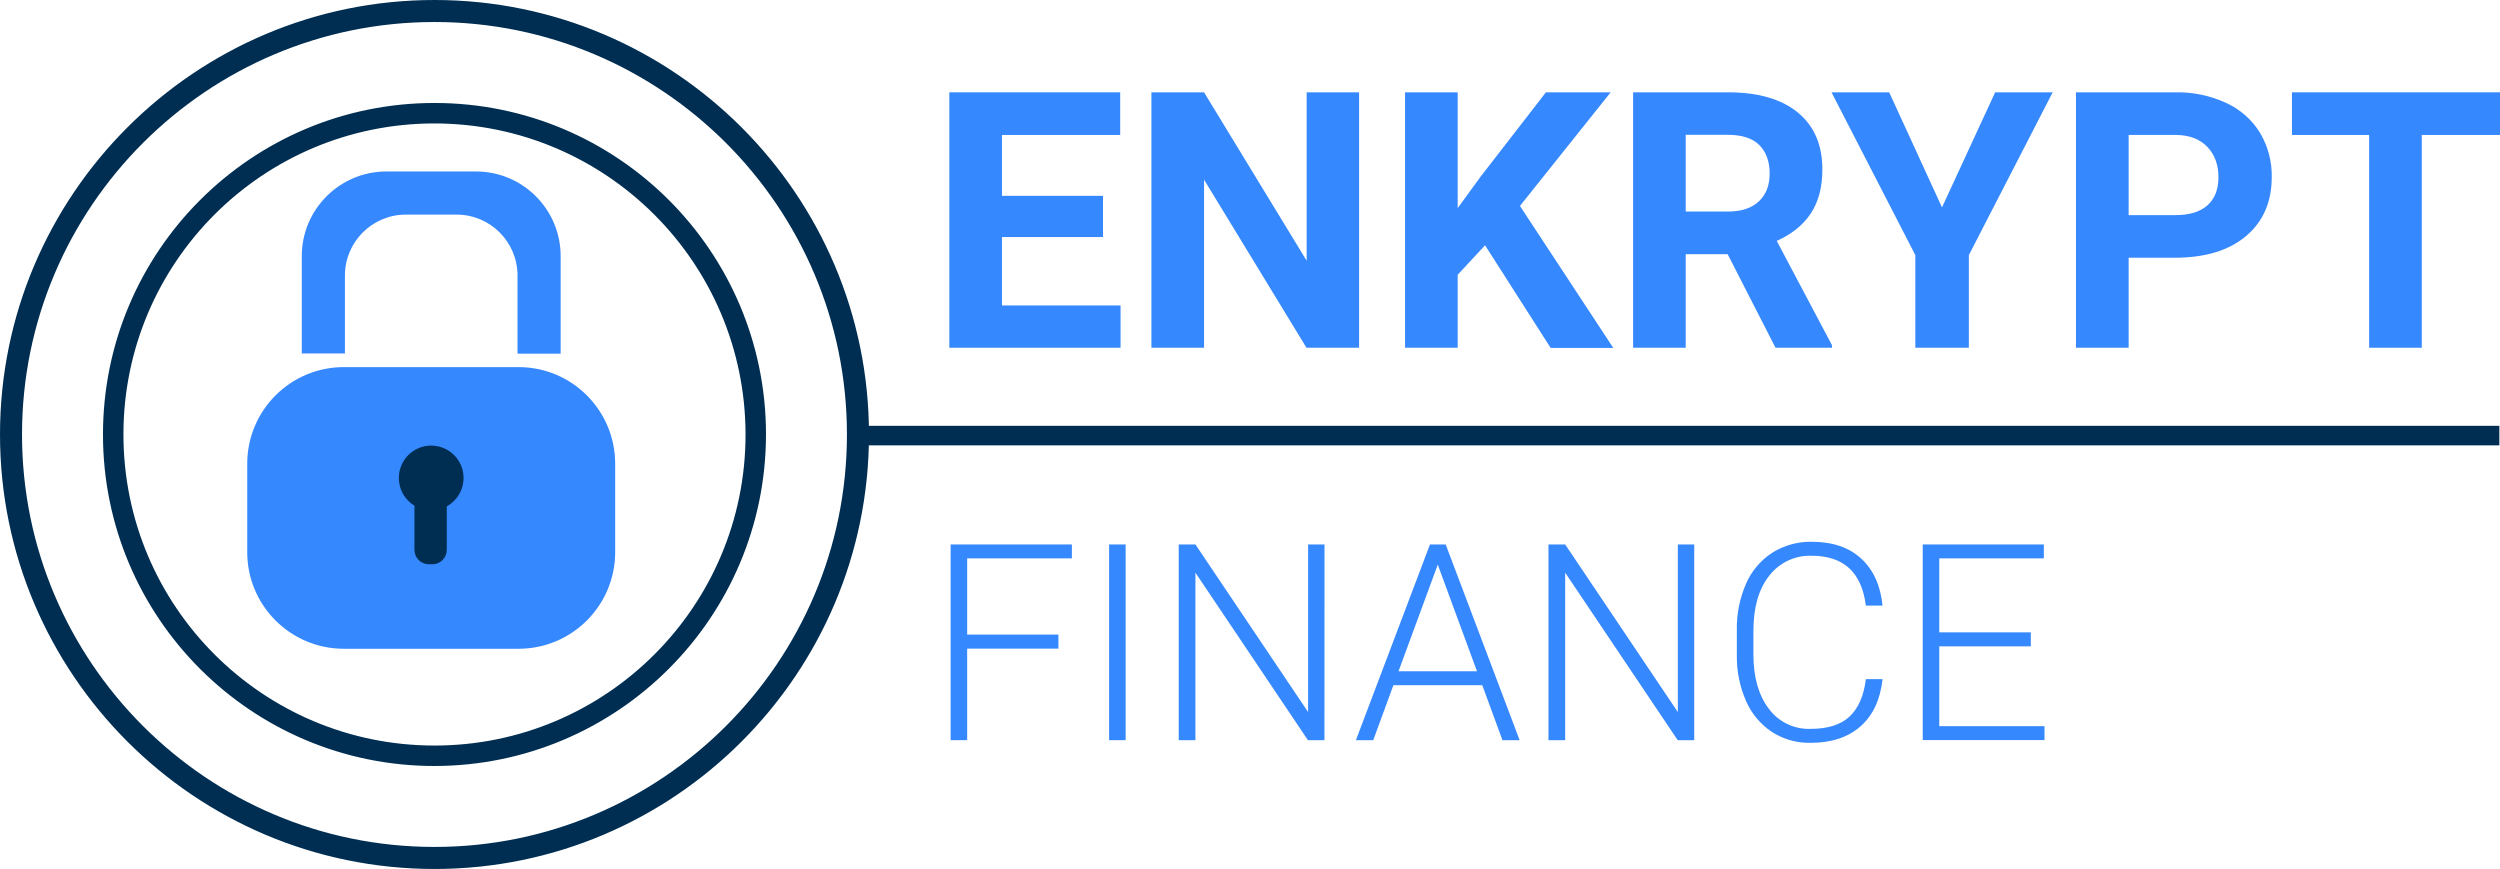
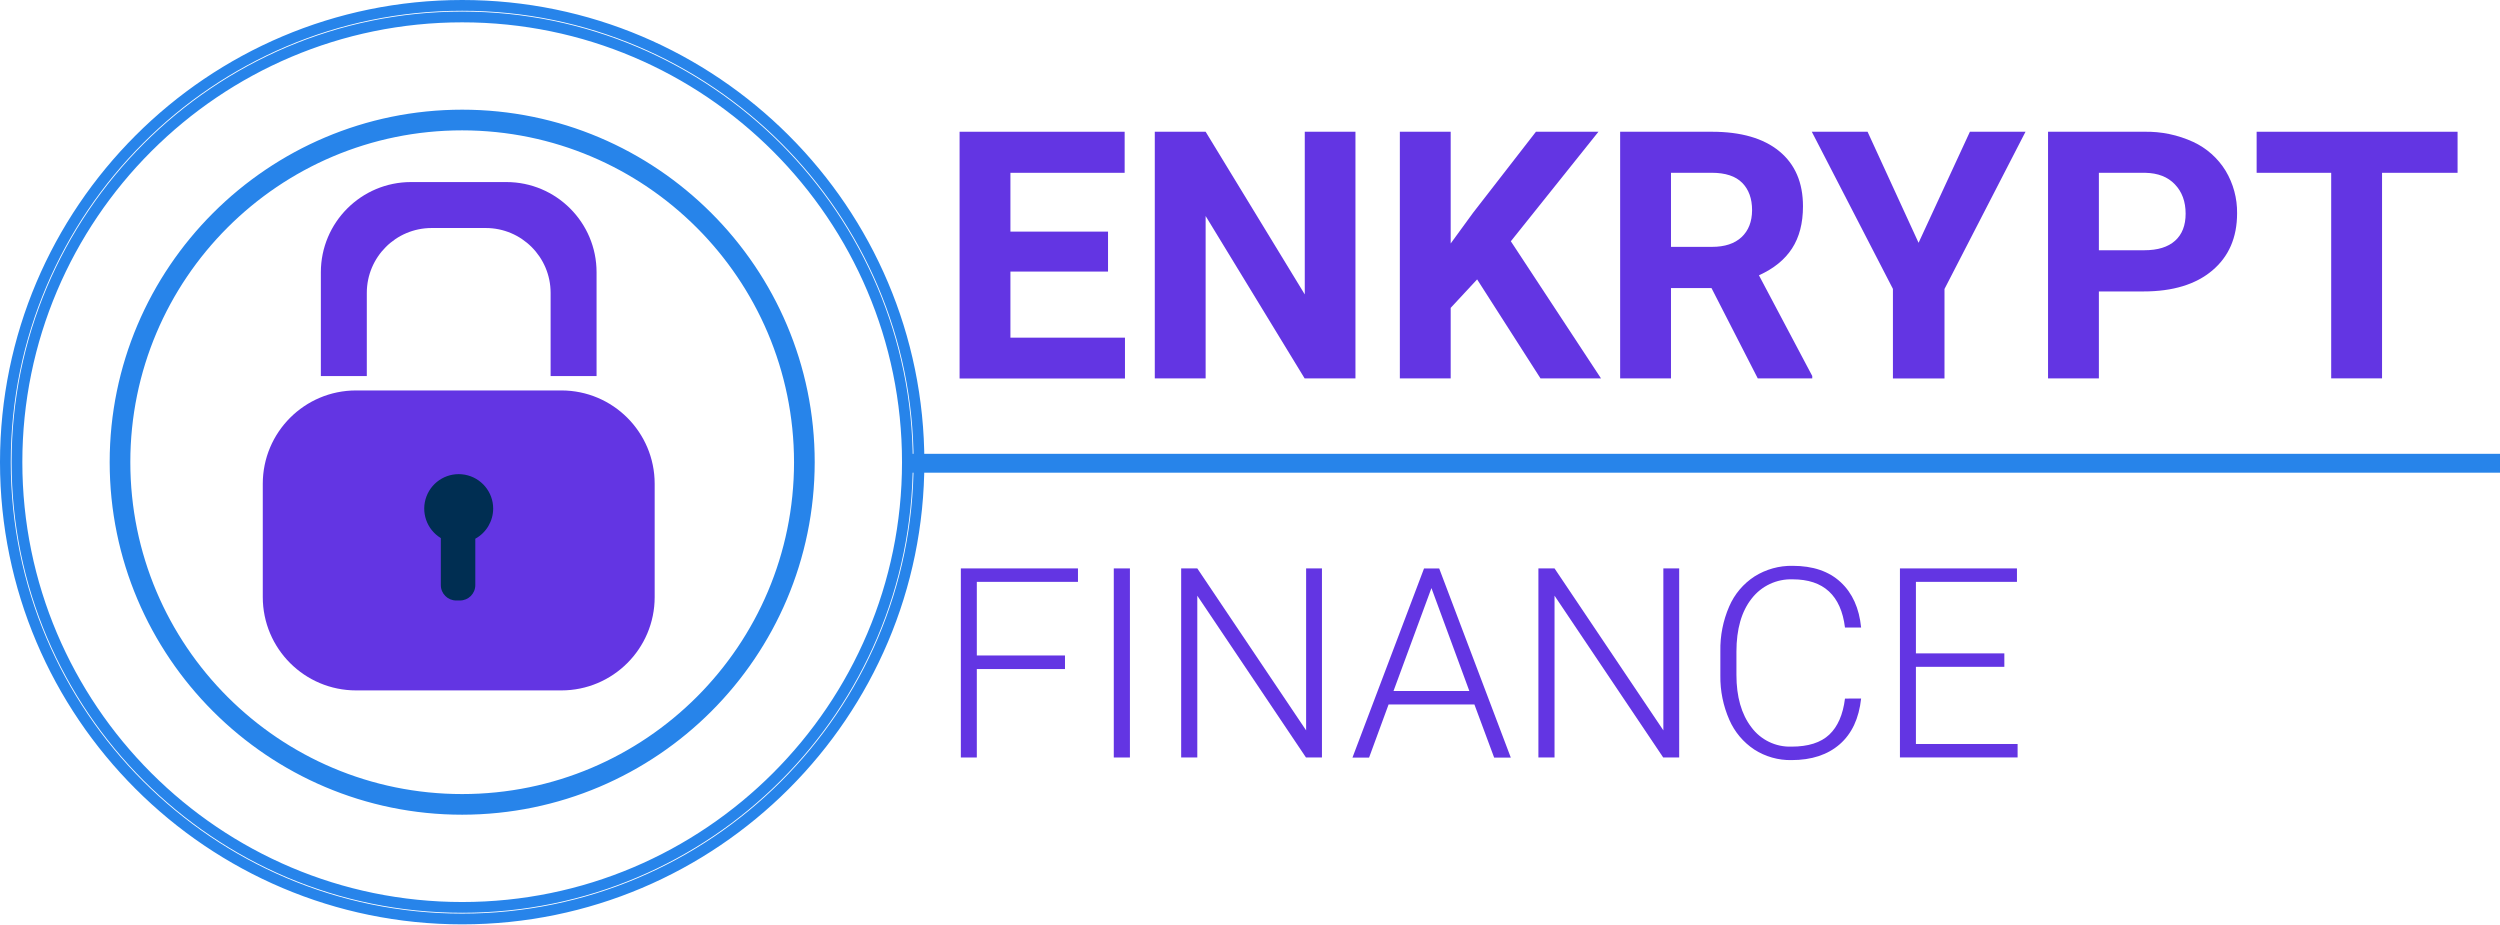
- <svg xmlns="http://www.w3.org/2000/svg" viewBox="0 0 898.24 312.22">
+ <svg xmlns="http://www.w3.org/2000/svg" viewBox="0 0 929.78 343.78">
  <defs>
-     <style>.cls-1{fill:none;stroke:#002e52;stroke-miterlimit:10;stroke-width:4px;}.cls-2{fill:#3688ff;}.cls-3{fill:#002e52;}</style>
+     <style>.cls-1{fill:none;stroke:#2784ea;stroke-miterlimit:10;stroke-width:4px;}.cls-2{fill:#6335e3;}.cls-3{fill:#002e52;}.cls-4{fill:#2784ea;}</style>
  </defs>
  <g id="Layer_2" data-name="Layer 2">
    <g id="Layer_1-2" data-name="Layer 1">
-       <path class="cls-1" d="M156.11,273.22A117.11,117.11,0,1,1,273.22,156.11,117.24,117.24,0,0,1,156.11,273.22Zm0-230.87A113.76,113.76,0,1,0,269.87,156.11,113.89,113.89,0,0,0,156.11,42.35Z" />
-       <path class="cls-1" d="M156.11,310.22C71.13,310.22,2,241.08,2,156.11S71.13,2,156.11,2,310.22,71.13,310.22,156.11,241.08,310.22,156.11,310.22Zm0-304.31c-82.82,0-150.2,67.38-150.2,150.2S73.29,306.3,156.11,306.3,306.3,238.93,306.3,156.11,238.93,5.91,156.11,5.91Z" />
-       <path class="cls-2" d="M171,61.61H138.86A30.42,30.42,0,0,0,108.43,92v35h15.5V99a21.89,21.89,0,0,1,21.89-21.89h18.23A21.89,21.89,0,0,1,185.94,99v28.06h15.5V92A30.42,30.42,0,0,0,171,61.61Z" />
-       <rect class="cls-2" x="88.83" y="131.9" width="132.2" height="101.2" rx="34.71" ry="34.71" />
-       <path class="cls-3" d="M166.56,171.74a11.63,11.63,0,1,0-17.65,9.94v15.9a5.17,5.17,0,0,0,5.16,5.16h1.29a5.17,5.17,0,0,0,5.17-5.16V181.93A11.61,11.61,0,0,0,166.56,171.74Z" />
+       <path class="cls-1" d="M171.89,301c-71.18,0-129.1-57.92-129.1-129.11s57.92-129.1,129.1-129.1S301,100.71,301,171.89A129.26,129.26,0,0,1,171.89,301Zm0-254.52A125.42,125.42,0,1,0,297.31,171.89,125.55,125.55,0,0,0,171.89,46.48Z" />
+       <path class="cls-1" d="M171.89,341.78C78.21,341.78,2,265.57,2,171.89S78.21,2,171.89,2,341.78,78.21,341.78,171.89,265.57,341.78,171.89,341.78Zm0-335.47C80.59,6.31,6.31,80.59,6.31,171.89S80.59,337.47,171.89,337.47s165.58-74.28,165.58-165.58S263.19,6.31,171.89,6.31Z" />
+       <path class="cls-2" d="M188.32,67.71H152.88a33.55,33.55,0,0,0-33.55,33.55v38.61h17.09V108.94A24.13,24.13,0,0,1,160.55,84.8h20.1a24.13,24.13,0,0,1,24.13,24.14v30.93h17.09V101.26A33.55,33.55,0,0,0,188.32,67.71Z" />
+       <rect class="cls-2" x="97.73" y="145.21" width="145.75" height="111.56" rx="34.71" ry="34.71" />
+       <path class="cls-3" d="M183.42,189.12a12.82,12.82,0,1,0-19.47,11v17.52a5.71,5.71,0,0,0,5.7,5.69h1.42a5.71,5.71,0,0,0,5.7-5.69V200.36A12.83,12.83,0,0,0,183.42,189.12Z" />
    </g>
    <g id="Layer_2-2" data-name="Layer 2">
-       <path class="cls-2" d="M396.3,85.17H360v24.58h42.61v15.19H341.09V33.17h61.39V48.49H360V70.36h36.3Z" />
-       <path class="cls-2" d="M488.32,124.94H469.41l-36.8-60.38v60.38H413.7V33.17h18.91l36.87,60.51V33.17h18.84Z" />
-       <path class="cls-2" d="M533.57,88.13l-9.83,10.59v26.22H504.83V33.17h18.91v41.6l8.32-11.41,23.38-30.19H578.7L546.11,74l33.53,51h-22.5Z" />
-       <path class="cls-2" d="M620.74,91.34H605.67v33.6h-18.9V33.17h34.09q16.26,0,25.09,7.25t8.82,20.48q0,9.39-4.07,15.66t-12.32,10l19.86,37.5v.89h-20.3ZM605.67,76h15.26q7.11,0,11-3.63t3.9-10q0-6.49-3.68-10.21t-11.32-3.72H605.67Z" />
-       <path class="cls-2" d="M697.75,74.52l19.1-41.35h20.67L707.4,91.66v33.28H688.17V91.66L658.05,33.17h20.73Z" />
-       <path class="cls-2" d="M764.81,92.6v32.34H745.9V33.17h35.8A41.42,41.42,0,0,1,799.88,37,27.81,27.81,0,0,1,812,47.7a29.92,29.92,0,0,1,4.23,15.85q0,13.49-9.24,21.27T781.39,92.6Zm0-15.31H781.7q7.5,0,11.44-3.53t3.94-10.08q0-6.75-4-10.91t-11-4.28H764.81Z" />
-       <path class="cls-2" d="M898.24,48.49H870.13v76.45H851.22V48.49H823.49V33.17h74.75Z" />
-       <path class="cls-2" d="M380.29,233.05H347.5v32.89h-5.94V195.62h43.56v5H347.5V228h32.79Z" />
-       <path class="cls-2" d="M404.44,265.94H398.5V195.62h5.94Z" />
-       <path class="cls-2" d="M475.87,265.94h-5.94l-40.42-60.18v60.18h-6V195.62h6L470,255.84V195.62h5.89Z" />
-       <path class="cls-2" d="M532.57,246.18H500.64l-7.24,19.76h-6.23l26.61-70.32h5.65L546,265.94h-6.18Zm-30.09-5h28.2l-14.1-38.3Z" />
-       <path class="cls-2" d="M608.73,265.94h-5.94l-40.43-60.18v60.18h-6V195.62h6l40.48,60.22V195.62h5.89Z" />
-       <path class="cls-2" d="M676.39,244q-1.21,11.1-7.95,17T650.5,266.9A24.76,24.76,0,0,1,636.67,263a25.52,25.52,0,0,1-9.3-11.08,39.49,39.49,0,0,1-3.33-16.4v-9.13a39.84,39.84,0,0,1,3.28-16.61,25.26,25.26,0,0,1,9.44-11.18,25.71,25.71,0,0,1,14.18-3.94q11.29,0,17.84,6.09t7.61,16.85h-6q-2.22-17.91-19.46-17.92a18.44,18.44,0,0,0-15.24,7.16Q630,214,630,226.6v8.6q0,12.18,5.52,19.43a17.83,17.83,0,0,0,15,7.25q9.33,0,14.06-4.47T670.4,244Z" />
-       <path class="cls-2" d="M729.66,232.23H696.77v28.68h37.81v5H690.83V195.62h43.51v5H696.77V227.2h32.89Z" />
-       <rect class="cls-3" x="306" y="153" width="592" height="7.02" />
+       <path class="cls-2" d="M412.09,101h-36.3v24.58h42.6v15.19H356.88V49h61.39V64.27H375.79V86.14h36.3Z" />
+       <path class="cls-2" d="M504.11,140.72H485.2L448.39,80.34v60.38H429.48V49h18.91l36.87,60.5V49h18.85Z" />
+       <path class="cls-2" d="M549.36,103.91l-9.83,10.59v26.22H520.62V49h18.91V90.55l8.31-11.4L571.23,49h23.25L561.9,89.73l33.53,51h-22.5Z" />
+       <path class="cls-2" d="M636.52,107.13H621.46v33.59H602.55V49h34.1q16.26,0,25.08,7.24t8.82,20.49q0,9.39-4.06,15.66t-12.32,10L674,139.84v.88H653.73ZM621.46,91.81h15.25q7.13,0,11-3.62t3.91-10q0-6.49-3.69-10.21t-11.31-3.72H621.46Z" />
+       <path class="cls-2" d="M713.54,90.3,732.63,49h20.68l-30.13,58.48v33.28H704V107.44L673.83,49h20.74Z" />
+       <path class="cls-2" d="M780.6,108.39v32.33H761.69V49h35.8a41.42,41.42,0,0,1,18.18,3.78,27.9,27.9,0,0,1,12.07,10.74A30,30,0,0,1,832,79.33q0,13.5-9.23,21.28t-25.56,7.78Zm0-15.32h16.89q7.5,0,11.44-3.53t3.93-10.08q0-6.73-4-10.9c-2.64-2.78-6.3-4.2-11-4.29H780.6Z" />
+       <path class="cls-2" d="M914,64.27H885.91v76.45H867V64.27H839.27V49H914Z" />
+       <path class="cls-2" d="M396.08,248.83H363.29v32.89h-5.94V211.4h43.56v5H363.29v27.38h32.79Z" />
+       <path class="cls-2" d="M420.23,281.72h-6V211.4h6Z" />
+       <path class="cls-2" d="M491.65,281.72h-5.94l-40.42-60.17v60.17h-6V211.4h6l40.47,60.23V211.4h5.89Z" />
+       <path class="cls-2" d="M548.35,262H516.43l-7.25,19.75H503l26.61-70.32h5.65l26.62,70.32h-6.19Zm-30.09-5h28.21l-14.1-38.29Z" />
+       <path class="cls-2" d="M624.51,281.72h-5.94l-40.42-60.17v60.17h-6V211.4h6l40.47,60.23V211.4h5.89Z" />
+       <path class="cls-2" d="M692.17,259.79q-1.2,11.11-7.94,17t-17.94,5.9a24.8,24.8,0,0,1-13.84-3.92,25.46,25.46,0,0,1-9.3-11.08,39.45,39.45,0,0,1-3.33-16.4v-9.12a39.86,39.86,0,0,1,3.29-16.62,25.19,25.19,0,0,1,9.44-11.18,25.76,25.76,0,0,1,14.17-3.93q11.31,0,17.85,6.08t7.6,16.86h-6q-2.22-17.92-19.46-17.92a18.46,18.46,0,0,0-15.24,7.15q-5.67,7.15-5.67,19.77V251q0,12.18,5.53,19.43a17.8,17.8,0,0,0,14.95,7.25q9.32,0,14.05-4.46t5.84-13.41Z" />
+       <path class="cls-2" d="M745.44,248H712.55V276.7h37.82v5H706.61V211.4h43.52v5H712.55V243h32.89Z" />
+       <rect class="cls-4" x="337.78" y="168.78" width="592" height="7.02" />
    </g>
  </g>
</svg>
